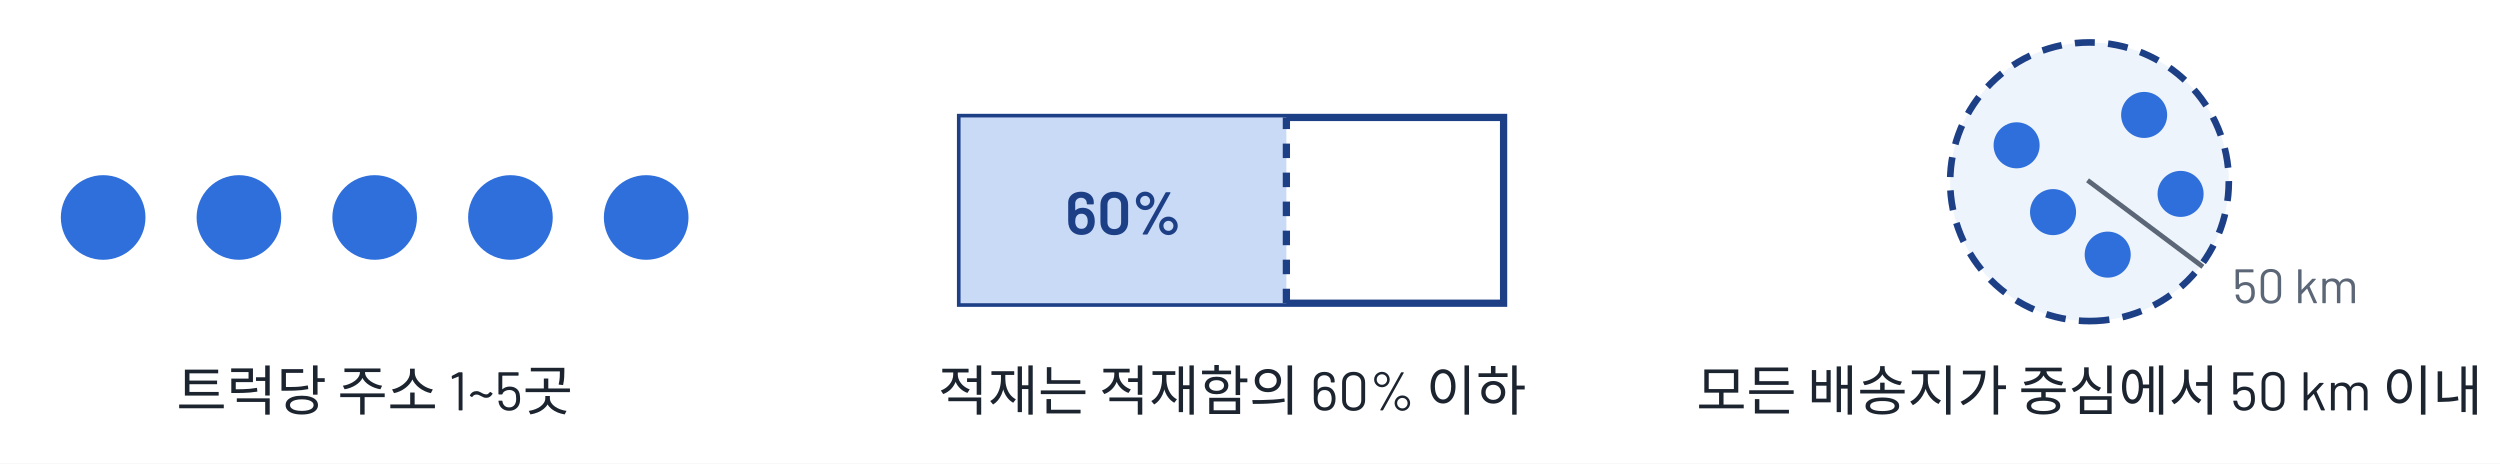
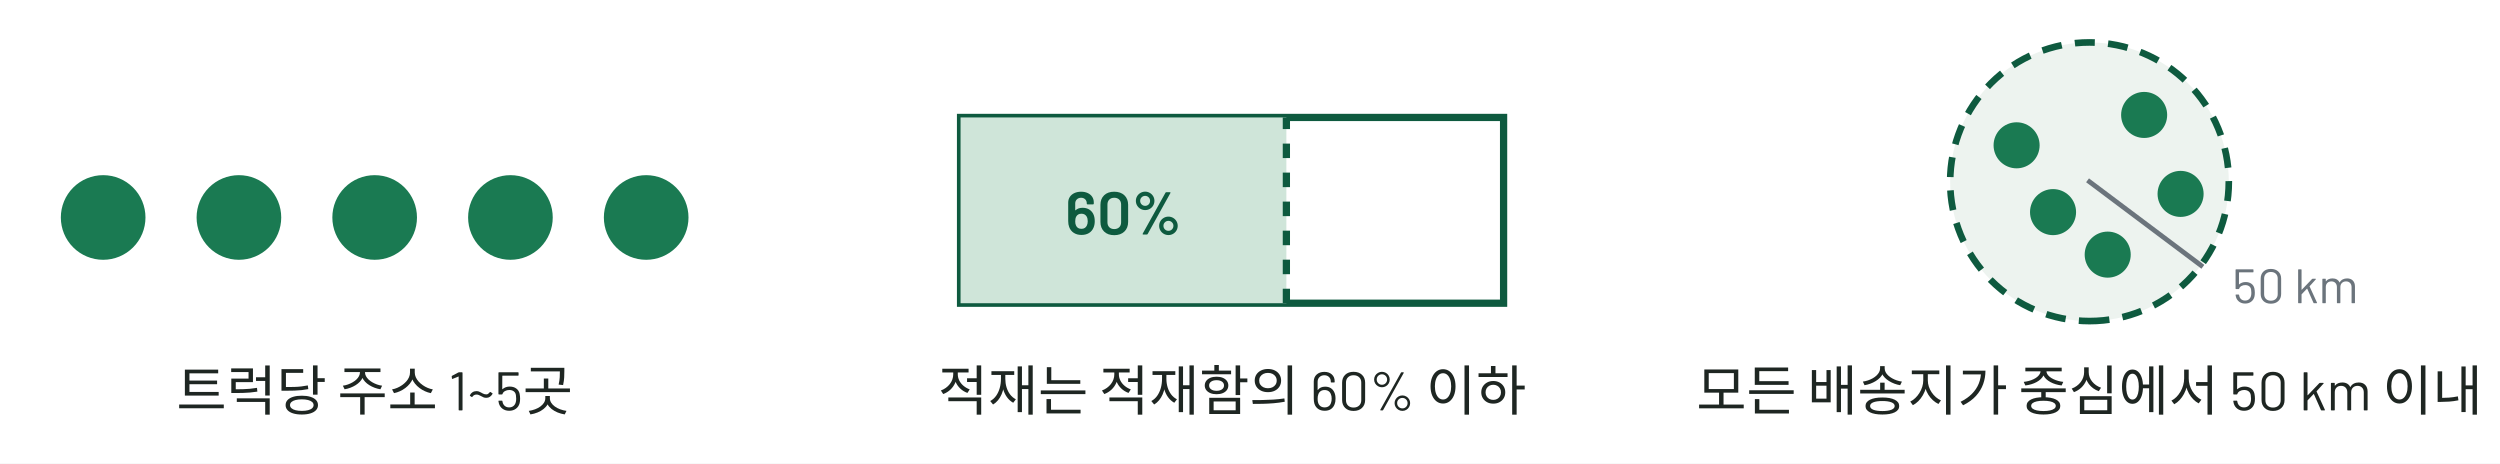
<svg xmlns="http://www.w3.org/2000/svg" xmlns:xlink="http://www.w3.org/1999/xlink" width="413.449pt" height="76.659pt" viewBox="0 0 413.449 76.659" version="1.1">
  <defs>
    <style type="text/css">*{stroke-linejoin: round; stroke-linecap: butt}</style>
  </defs>
  <g id="figure_1">
    <g id="patch_1">
      <path d="M 0 76.659  L 413.449 76.659  L 413.449 0  L 0 0  z " style="fill: #ffffff" />
    </g>
    <g id="axes_1">
      <g id="patch_2">
-         <path d="M 17.06 42.465  C 18.783 42.465 20.437 41.78 21.655 40.562  C 22.874 39.343 23.559 37.69 23.559 35.966  C 23.559 34.243 22.874 32.589 21.655 31.371  C 20.437 30.152 18.783 29.467 17.06 29.467  C 15.336 29.467 13.683 30.152 12.464 31.371  C 11.245 32.589 10.561 34.243 10.561 35.966  C 10.561 37.69 11.245 39.343 12.464 40.562  C 13.683 41.78 15.336 42.465 17.06 42.465  z " clip-path="url(#p1eaf3f5f70)" style="fill: #2f6fdb; stroke: #2f6fdb; stroke-linejoin: miter" />
+         <path d="M 17.06 42.465  C 18.783 42.465 20.437 41.78 21.655 40.562  C 22.874 39.343 23.559 37.69 23.559 35.966  C 23.559 34.243 22.874 32.589 21.655 31.371  C 20.437 30.152 18.783 29.467 17.06 29.467  C 15.336 29.467 13.683 30.152 12.464 31.371  C 11.245 32.589 10.561 34.243 10.561 35.966  C 10.561 37.69 11.245 39.343 12.464 40.562  C 13.683 41.78 15.336 42.465 17.06 42.465  z " clip-path="url(#p5332fa0e8c)" style="fill: #1a7a52; stroke: #1a7a52; stroke-linejoin: miter" />
      </g>
      <g id="patch_3">
-         <path d="M 39.511 42.465  C 41.235 42.465 42.888 41.78 44.107 40.562  C 45.325 39.343 46.01 37.69 46.01 35.966  C 46.01 34.243 45.325 32.589 44.107 31.371  C 42.888 30.152 41.235 29.467 39.511 29.467  C 37.787 29.467 36.134 30.152 34.916 31.371  C 33.697 32.589 33.012 34.243 33.012 35.966  C 33.012 37.69 33.697 39.343 34.916 40.562  C 36.134 41.78 37.787 42.465 39.511 42.465  z " clip-path="url(#p1eaf3f5f70)" style="fill: #2f6fdb; stroke: #2f6fdb; stroke-linejoin: miter" />
+         <path d="M 39.511 42.465  C 41.235 42.465 42.888 41.78 44.107 40.562  C 45.325 39.343 46.01 37.69 46.01 35.966  C 46.01 34.243 45.325 32.589 44.107 31.371  C 42.888 30.152 41.235 29.467 39.511 29.467  C 37.787 29.467 36.134 30.152 34.916 31.371  C 33.697 32.589 33.012 34.243 33.012 35.966  C 33.012 37.69 33.697 39.343 34.916 40.562  C 36.134 41.78 37.787 42.465 39.511 42.465  z " clip-path="url(#p5332fa0e8c)" style="fill: #1a7a52; stroke: #1a7a52; stroke-linejoin: miter" />
      </g>
      <g id="patch_4">
-         <path d="M 61.962 42.465  C 63.686 42.465 65.339 41.78 66.558 40.562  C 67.777 39.343 68.461 37.69 68.461 35.966  C 68.461 34.243 67.777 32.589 66.558 31.371  C 65.339 30.152 63.686 29.467 61.962 29.467  C 60.239 29.467 58.586 30.152 57.367 31.371  C 56.148 32.589 55.463 34.243 55.463 35.966  C 55.463 37.69 56.148 39.343 57.367 40.562  C 58.586 41.78 60.239 42.465 61.962 42.465  z " clip-path="url(#p1eaf3f5f70)" style="fill: #2f6fdb; stroke: #2f6fdb; stroke-linejoin: miter" />
+         <path d="M 61.962 42.465  C 63.686 42.465 65.339 41.78 66.558 40.562  C 67.777 39.343 68.461 37.69 68.461 35.966  C 68.461 34.243 67.777 32.589 66.558 31.371  C 65.339 30.152 63.686 29.467 61.962 29.467  C 60.239 29.467 58.586 30.152 57.367 31.371  C 56.148 32.589 55.463 34.243 55.463 35.966  C 55.463 37.69 56.148 39.343 57.367 40.562  C 58.586 41.78 60.239 42.465 61.962 42.465  z " clip-path="url(#p5332fa0e8c)" style="fill: #1a7a52; stroke: #1a7a52; stroke-linejoin: miter" />
      </g>
      <g id="patch_5">
-         <path d="M 84.414 42.465  C 86.137 42.465 87.79 41.78 89.009 40.562  C 90.228 39.343 90.913 37.69 90.913 35.966  C 90.913 34.243 90.228 32.589 89.009 31.371  C 87.79 30.152 86.137 29.467 84.414 29.467  C 82.69 29.467 81.037 30.152 79.818 31.371  C 78.599 32.589 77.915 34.243 77.915 35.966  C 77.915 37.69 78.599 39.343 79.818 40.562  C 81.037 41.78 82.69 42.465 84.414 42.465  z " clip-path="url(#p1eaf3f5f70)" style="fill: #2f6fdb; stroke: #2f6fdb; stroke-linejoin: miter" />
+         <path d="M 84.414 42.465  C 86.137 42.465 87.79 41.78 89.009 40.562  C 90.228 39.343 90.913 37.69 90.913 35.966  C 90.913 34.243 90.228 32.589 89.009 31.371  C 87.79 30.152 86.137 29.467 84.414 29.467  C 82.69 29.467 81.037 30.152 79.818 31.371  C 78.599 32.589 77.915 34.243 77.915 35.966  C 77.915 37.69 78.599 39.343 79.818 40.562  C 81.037 41.78 82.69 42.465 84.414 42.465  z " clip-path="url(#p5332fa0e8c)" style="fill: #1a7a52; stroke: #1a7a52; stroke-linejoin: miter" />
      </g>
      <g id="patch_6">
-         <path d="M 106.865 42.465  C 108.589 42.465 110.242 41.78 111.46 40.562  C 112.679 39.343 113.364 37.69 113.364 35.966  C 113.364 34.243 112.679 32.589 111.46 31.371  C 110.242 30.152 108.589 29.467 106.865 29.467  C 105.141 29.467 103.488 30.152 102.269 31.371  C 101.051 32.589 100.366 34.243 100.366 35.966  C 100.366 37.69 101.051 39.343 102.269 40.562  C 103.488 41.78 105.141 42.465 106.865 42.465  z " clip-path="url(#p1eaf3f5f70)" style="fill: #2f6fdb; stroke: #2f6fdb; stroke-linejoin: miter" />
+         <path d="M 106.865 42.465  C 108.589 42.465 110.242 41.78 111.46 40.562  C 112.679 39.343 113.364 37.69 113.364 35.966  C 113.364 34.243 112.679 32.589 111.46 31.371  C 110.242 30.152 108.589 29.467 106.865 29.467  C 105.141 29.467 103.488 30.152 102.269 31.371  C 101.051 32.589 100.366 34.243 100.366 35.966  C 100.366 37.69 101.051 39.343 102.269 40.562  C 103.488 41.78 105.141 42.465 106.865 42.465  z " clip-path="url(#p5332fa0e8c)" style="fill: #1a7a52; stroke: #1a7a52; stroke-linejoin: miter" />
      </g>
      <g id="text_1">
-         <g style="fill: #1c2430" transform="translate(29.17985 67.87059) scale(0.09 -0.09)">
+         <g style="fill: #1e2622" transform="translate(29.17985 67.87059) scale(0.09 -0.09)">
          <defs>
            <path id="NotoSansKR-Regular-4f04" d="M 992 2170  L 4966 2170  L 4966 1741  L 992 1741  L 992 2170  z M 320 691  L 5568 691  L 5568 250  L 320 250  L 320 691  z M 992 4794  L 4909 4794  L 4909 4358  L 1530 4358  L 1530 2042  L 992 2042  L 992 4794  z M 1363 3507  L 4781 3507  L 4781 3078  L 1363 3078  L 1363 3507  z " transform="scale(0.015625)" />
            <path id="NotoSansKR-Regular-3439" d="M 4550 5286  L 5082 5286  L 5082 1747  L 4550 1747  L 4550 5286  z M 3469 3898  L 4717 3898  L 4717 3462  L 3469 3462  L 3469 3898  z M 1210 1421  L 5082 1421  L 5082 -506  L 4550 -506  L 4550 992  L 1210 992  L 1210 1421  z M 563 2483  L 998 2483  Q 1491 2483 1913 2492  Q 2336 2502 2742 2540  Q 3149 2579 3584 2650  L 3629 2208  Q 3181 2138 2768 2102  Q 2355 2067 1929 2054  Q 1504 2042 998 2042  L 563 2042  L 563 2483  z M 550 4941  L 3110 4941  L 3110 3322  L 1088 3322  L 1088 2182  L 563 2182  L 563 3738  L 2592 3738  L 2592 4506  L 550 4506  L 550 4941  z " transform="scale(0.015625)" />
            <path id="NotoSansKR-Regular-2f45" d="M 4282 5293  L 4819 5293  L 4819 1850  L 4282 1850  L 4282 5293  z M 4666 3789  L 5664 3789  L 5664 3347  L 4666 3347  L 4666 3789  z M 2970 1728  Q 3552 1728 3977 1597  Q 4403 1466 4636 1219  Q 4870 973 4870 621  Q 4870 275 4636 25  Q 4403 -224 3977 -355  Q 3552 -486 2970 -486  Q 2381 -486 1952 -355  Q 1523 -224 1292 25  Q 1062 275 1062 621  Q 1062 973 1292 1219  Q 1523 1466 1952 1597  Q 2381 1728 2970 1728  z M 2970 1299  Q 2541 1299 2230 1219  Q 1920 1139 1750 988  Q 1581 838 1581 621  Q 1581 410 1750 256  Q 1920 102 2230 22  Q 2541 -58 2970 -58  Q 3392 -58 3705 22  Q 4019 102 4185 256  Q 4352 410 4352 621  Q 4352 838 4185 988  Q 4019 1139 3705 1219  Q 3392 1299 2970 1299  z M 576 2746  L 1024 2746  Q 1632 2746 2080 2758  Q 2528 2771 2905 2816  Q 3283 2861 3674 2938  L 3731 2502  Q 3334 2426 2947 2384  Q 2560 2342 2099 2326  Q 1638 2310 1024 2310  L 576 2310  L 576 2746  z M 576 4851  L 3130 4851  L 3130 4416  L 1101 4416  L 1101 2458  L 576 2458  L 576 4851  z " transform="scale(0.015625)" />
            <path id="Barlow-Regular-3" transform="scale(0.015625)" />
            <path id="NotoSansKR-Regular-4548" d="M 2637 4717  L 3098 4717  L 3098 4474  Q 3098 4166 2976 3891  Q 2854 3616 2636 3382  Q 2419 3149 2131 2969  Q 1843 2790 1513 2665  Q 1184 2541 832 2483  L 627 2906  Q 934 2944 1225 3049  Q 1517 3155 1773 3302  Q 2029 3450 2224 3635  Q 2419 3821 2528 4035  Q 2637 4250 2637 4474  L 2637 4717  z M 2771 4717  L 3232 4717  L 3232 4474  Q 3232 4250 3341 4035  Q 3450 3821 3645 3635  Q 3840 3450 4096 3302  Q 4352 3155 4643 3049  Q 4934 2944 5242 2906  L 5043 2483  Q 4691 2541 4358 2665  Q 4026 2790 3738 2969  Q 3450 3149 3232 3382  Q 3014 3616 2892 3891  Q 2771 4166 2771 4474  L 2771 4717  z M 2662 1709  L 3187 1709  L 3187 -493  L 2662 -493  L 2662 1709  z M 320 1997  L 5549 1997  L 5549 1562  L 320 1562  L 320 1997  z M 813 4934  L 5050 4934  L 5050 4506  L 813 4506  L 813 4934  z " transform="scale(0.015625)" />
            <path id="NotoSansKR-Regular-3dd8" d="M 320 698  L 5568 698  L 5568 250  L 320 250  L 320 698  z M 2656 2099  L 3181 2099  L 3181 550  L 2656 550  L 2656 2099  z M 2637 4909  L 3104 4909  L 3104 4461  Q 3104 4083 2973 3753  Q 2842 3424 2611 3139  Q 2381 2854 2083 2630  Q 1786 2406 1446 2252  Q 1107 2099 755 2029  L 525 2470  Q 832 2522 1136 2653  Q 1440 2784 1709 2973  Q 1978 3162 2189 3395  Q 2400 3629 2518 3901  Q 2637 4173 2637 4461  L 2637 4909  z M 2733 4909  L 3194 4909  L 3194 4461  Q 3194 4166 3315 3897  Q 3437 3629 3648 3395  Q 3859 3162 4131 2970  Q 4403 2778 4707 2650  Q 5011 2522 5318 2470  L 5088 2029  Q 4736 2099 4397 2252  Q 4058 2406 3757 2630  Q 3456 2854 3225 3139  Q 2995 3424 2864 3757  Q 2733 4090 2733 4461  L 2733 4909  z " transform="scale(0.015625)" />
            <path id="Barlow-Regular-1ea" d="M 1152 4461  Q 1190 4480 1235 4480  L 1581 4480  Q 1645 4480 1645 4416  L 1645 64  Q 1645 0 1581 0  L 1254 0  Q 1190 0 1190 64  L 1190 3962  Q 1190 3974 1180 3980  Q 1171 3987 1158 3981  L 480 3706  L 454 3699  Q 416 3699 403 3750  L 371 3994  L 371 4006  Q 371 4038 416 4070  L 1152 4461  z " transform="scale(0.015625)" />
            <path id="Barlow-Regular-265" d="M 2208 1478  Q 2016 1478 1881 1532  Q 1747 1587 1555 1696  Q 1408 1773 1296 1817  Q 1184 1862 1050 1862  Q 736 1862 563 1600  Q 550 1574 524 1568  Q 499 1562 474 1581  L 294 1702  Q 250 1741 275 1786  Q 371 2003 576 2134  Q 781 2266 1037 2266  Q 1197 2266 1315 2224  Q 1434 2182 1587 2099  Q 1619 2080 1731 2016  Q 1843 1952 1958 1917  Q 2074 1882 2189 1882  Q 2330 1882 2416 1946  Q 2502 2010 2611 2138  Q 2650 2189 2701 2157  L 2906 2022  Q 2957 1984 2931 1939  Q 2810 1728 2627 1603  Q 2445 1478 2208 1478  z " transform="scale(0.015625)" />
            <path id="Barlow-Regular-1ee" d="M 2912 1958  Q 2970 1677 2970 1382  Q 2970 1069 2912 845  Q 2803 435 2476 195  Q 2150 -45 1690 -45  Q 1235 -45 915 185  Q 595 416 480 800  Q 435 941 422 1082  L 422 1094  Q 422 1146 480 1146  L 819 1146  Q 883 1146 890 1082  Q 890 1043 915 954  Q 979 678 1180 515  Q 1382 352 1683 352  Q 1990 352 2198 525  Q 2406 698 2470 998  Q 2509 1146 2509 1382  Q 2509 1600 2477 1798  Q 2432 2093 2221 2246  Q 2010 2400 1696 2400  Q 1414 2400 1190 2272  Q 966 2144 902 1933  Q 883 1875 832 1875  L 486 1875  Q 422 1875 422 1939  L 422 4416  Q 422 4480 486 4480  L 2726 4480  Q 2790 4480 2790 4416  L 2790 4147  Q 2790 4083 2726 4083  L 902 4083  Q 877 4083 877 4058  L 870 2509  Q 870 2496 880 2489  Q 890 2483 902 2496  Q 1062 2643 1280 2723  Q 1498 2803 1741 2803  Q 2195 2803 2508 2582  Q 2822 2362 2912 1958  z " transform="scale(0.015625)" />
            <path id="NotoSansKR-Regular-293f" d="M 941 5011  L 4666 5011  L 4666 4589  L 941 4589  L 941 5011  z M 326 2579  L 5542 2579  L 5542 2150  L 326 2150  L 326 2579  z M 2470 3744  L 2995 3744  L 2995 2509  L 2470 2509  L 2470 3744  z M 4358 5011  L 4883 5011  L 4883 4602  Q 4883 4275 4864 3881  Q 4845 3488 4736 2976  L 4211 3034  Q 4326 3539 4342 3913  Q 4358 4288 4358 4602  L 4358 5011  z M 2643 1690  L 3104 1690  L 3104 1434  Q 3104 1050 2928 733  Q 2752 416 2445 169  Q 2138 -77 1741 -240  Q 1344 -403 896 -474  L 698 -58  Q 1094 0 1446 131  Q 1798 262 2067 460  Q 2336 659 2489 905  Q 2643 1152 2643 1434  L 2643 1690  z M 2720 1690  L 3181 1690  L 3181 1434  Q 3181 1152 3334 905  Q 3488 659 3760 460  Q 4032 262 4384 131  Q 4736 0 5133 -58  L 4928 -474  Q 4480 -403 4083 -240  Q 3686 -77 3379 169  Q 3072 416 2896 733  Q 2720 1050 2720 1434  L 2720 1690  z " transform="scale(0.015625)" />
          </defs>
          <use xlink:href="#NotoSansKR-Regular-4f04" />
          <use xlink:href="#NotoSansKR-Regular-3439" transform="translate(92 0)" />
          <use xlink:href="#NotoSansKR-Regular-2f45" transform="translate(184 0)" />
          <use xlink:href="#Barlow-Regular-3" transform="translate(276 0)" />
          <use xlink:href="#NotoSansKR-Regular-4548" transform="translate(296 0)" />
          <use xlink:href="#NotoSansKR-Regular-3dd8" transform="translate(388 0)" />
          <use xlink:href="#Barlow-Regular-3" transform="translate(480 0)" />
          <use xlink:href="#Barlow-Regular-1ea" transform="translate(500 0)" />
          <use xlink:href="#Barlow-Regular-265" transform="translate(535 0)" />
          <use xlink:href="#Barlow-Regular-1ee" transform="translate(585.0938 0)" />
          <use xlink:href="#NotoSansKR-Regular-293f" transform="translate(636.5 0)" />
        </g>
      </g>
    </g>
    <g id="axes_2">
      <g id="patch_7">
-         <path d="M 158.857 50.146  L 248.663 50.146  L 248.663 19.423  L 158.857 19.423  z " clip-path="url(#p18fa6c0fff)" style="fill: #ffffff; stroke: #1d3f86; stroke-width: 1.2; stroke-linejoin: miter" />
+         <path d="M 158.857 50.146  L 248.663 50.146  L 248.663 19.423  L 158.857 19.423  z " clip-path="url(#p0efaf7b1bd)" style="fill: #ffffff; stroke: #0e5a3f; stroke-width: 1.2; stroke-linejoin: miter" />
      </g>
      <g id="patch_8">
-         <path d="M 158.857 50.146  L 212.741 50.146  L 212.741 19.423  L 158.857 19.423  z " clip-path="url(#p18fa6c0fff)" style="fill: #c9daf7" />
+         <path d="M 158.857 50.146  L 212.741 50.146  L 212.741 19.423  L 158.857 19.423  z " clip-path="url(#p0efaf7b1bd)" style="fill: #cfe5d9" />
      </g>
      <g id="line2d_1">
-         <path d="M 212.741 50.146  L 212.741 19.423  " clip-path="url(#p18fa6c0fff)" style="fill: none; stroke-dasharray: 2.4,2.4; stroke-dashoffset: 0; stroke: #1d3f86; stroke-width: 1.2" />
+         <path d="M 212.741 50.146  L 212.741 19.423  " clip-path="url(#p0efaf7b1bd)" style="fill: none; stroke-dasharray: 2.4,2.4; stroke-dashoffset: 0; stroke: #0e5a3f; stroke-width: 1.2" />
      </g>
      <g id="text_2">
-         <g style="fill: #1d3f86" transform="translate(176.149 38.78447) scale(0.1 -0.1)">
+         <g style="fill: #0e5a3f" transform="translate(176.149 38.78447) scale(0.1 -0.1)">
          <defs>
            <path id="Barlow-SemiBold-1ef" d="M 2963 2208  Q 3136 1882 3136 1414  Q 3136 1024 3008 730  Q 2854 358 2524 156  Q 2195 -45 1734 -45  Q 1254 -45 915 176  Q 576 397 429 794  Q 326 1062 326 1421  L 326 3373  Q 326 3718 499 3980  Q 672 4243 982 4387  Q 1293 4531 1696 4531  Q 2086 4531 2390 4390  Q 2694 4250 2864 3994  Q 3034 3738 3034 3405  L 3034 3264  Q 3034 3232 3011 3209  Q 2989 3187 2957 3187  L 2368 3187  Q 2336 3187 2313 3209  Q 2291 3232 2291 3264  L 2291 3309  Q 2291 3565 2121 3728  Q 1952 3891 1690 3891  Q 1421 3891 1245 3721  Q 1069 3552 1069 3283  L 1069 2586  Q 1069 2566 1081 2560  Q 1094 2554 1107 2566  Q 1376 2829 1850 2829  Q 2227 2829 2512 2669  Q 2797 2509 2963 2208  z M 2298 947  Q 2394 1139 2394 1402  Q 2394 1690 2285 1894  Q 2106 2202 1728 2202  Q 1331 2202 1165 1882  Q 1069 1690 1069 1382  Q 1069 1120 1152 954  Q 1306 602 1728 602  Q 2131 602 2298 947  z " transform="scale(0.015625)" />
            <path id="Barlow-SemiBold-1e9" d="M 1811 -70  Q 1139 -70 745 310  Q 352 691 352 1338  L 352 3142  Q 352 3782 745 4156  Q 1139 4531 1811 4531  Q 2483 4531 2883 4156  Q 3283 3782 3283 3142  L 3283 1338  Q 3283 691 2883 310  Q 2483 -70 1811 -70  z M 1811 576  Q 2144 576 2342 771  Q 2541 966 2541 1299  L 2541 3168  Q 2541 3501 2342 3696  Q 2144 3891 1811 3891  Q 1485 3891 1289 3696  Q 1094 3501 1094 3168  L 1094 1299  Q 1094 966 1289 771  Q 1485 576 1811 576  z " transform="scale(0.015625)" />
            <path id="Barlow-SemiBold-270" d="M 1453 2586  Q 1184 2586 957 2717  Q 730 2848 598 3072  Q 467 3296 467 3565  Q 467 3827 598 4051  Q 730 4275 957 4406  Q 1184 4538 1453 4538  Q 1715 4538 1942 4406  Q 2170 4275 2301 4051  Q 2432 3827 2432 3565  Q 2432 3296 2301 3072  Q 2170 2848 1946 2717  Q 1722 2586 1453 2586  z M 1242 0  Q 1197 0 1184 25  Q 1171 51 1190 90  L 3603 4429  Q 3635 4480 3699 4480  L 4070 4480  Q 4115 4480 4128 4454  Q 4141 4429 4122 4390  L 1715 51  Q 1683 0 1619 0  L 1242 0  z M 1453 3034  Q 1670 3034 1820 3187  Q 1971 3341 1971 3565  Q 1971 3782 1820 3936  Q 1670 4090 1453 4090  Q 1229 4090 1075 3936  Q 922 3782 922 3565  Q 922 3341 1075 3187  Q 1229 3034 1453 3034  z M 3917 -58  Q 3648 -58 3421 73  Q 3194 205 3062 429  Q 2931 653 2931 922  Q 2931 1184 3062 1408  Q 3194 1632 3421 1763  Q 3648 1894 3917 1894  Q 4179 1894 4406 1763  Q 4634 1632 4765 1408  Q 4896 1184 4896 922  Q 4896 653 4765 429  Q 4634 205 4410 73  Q 4186 -58 3917 -58  z M 3917 390  Q 4134 390 4288 544  Q 4442 698 4442 922  Q 4442 1139 4288 1292  Q 4134 1446 3917 1446  Q 3693 1446 3539 1292  Q 3386 1139 3386 922  Q 3386 698 3539 544  Q 3693 390 3917 390  z " transform="scale(0.015625)" />
          </defs>
          <use xlink:href="#Barlow-SemiBold-1ef" />
          <use xlink:href="#Barlow-SemiBold-1e9" transform="translate(52.90625 0)" />
          <use xlink:href="#Barlow-SemiBold-270" transform="translate(109.7031 0)" />
        </g>
      </g>
      <g id="text_3">
-         <g style="fill: #1c2430" transform="translate(155.1241 67.87059) scale(0.09 -0.09)">
+         <g style="fill: #1e2622" transform="translate(155.1241 67.87059) scale(0.09 -0.09)">
          <defs>
            <path id="NotoSansKR-Regular-444d" d="M 1792 4704  L 2227 4704  L 2227 4230  Q 2227 3706 2025 3245  Q 1824 2784 1459 2441  Q 1094 2099 614 1920  L 339 2342  Q 659 2458 924 2650  Q 1190 2842 1388 3094  Q 1587 3347 1689 3638  Q 1792 3930 1792 4230  L 1792 4704  z M 1894 4704  L 2330 4704  L 2330 4237  Q 2330 3866 2502 3517  Q 2675 3168 2995 2896  Q 3315 2624 3731 2470  L 3462 2054  Q 2989 2227 2637 2553  Q 2285 2880 2089 3315  Q 1894 3750 1894 4237  L 1894 4704  z M 3418 3782  L 4704 3782  L 4704 3341  L 3418 3341  L 3418 3782  z M 506 4896  L 3597 4896  L 3597 4461  L 506 4461  L 506 4896  z M 1216 1517  L 5082 1517  L 5082 -499  L 4550 -499  L 4550 1082  L 1216 1082  L 1216 1517  z M 4550 5293  L 5082 5293  L 5082 1830  L 4550 1830  L 4550 5293  z " transform="scale(0.015625)" />
            <path id="NotoSansKR-Regular-43f8" d="M 4742 5293  L 5254 5293  L 5254 -499  L 4742 -499  L 4742 5293  z M 3827 2957  L 4941 2957  L 4941 2509  L 3827 2509  L 3827 2957  z M 3482 5171  L 3987 5171  L 3987 -205  L 3482 -205  L 3482 5171  z M 1517 4397  L 1926 4397  L 1926 3725  Q 1926 3213 1843 2745  Q 1760 2278 1590 1888  Q 1421 1498 1171 1194  Q 922 890 589 691  L 256 1101  Q 678 1331 953 1724  Q 1229 2118 1373 2630  Q 1517 3142 1517 3725  L 1517 4397  z M 1613 4397  L 2029 4397  L 2029 3725  Q 2029 3200 2169 2726  Q 2310 2253 2585 1885  Q 2861 1517 3270 1306  L 2957 896  Q 2515 1146 2214 1568  Q 1914 1990 1763 2540  Q 1613 3091 1613 3725  L 1613 4397  z M 397 4608  L 3078 4608  L 3078 4173  L 397 4173  L 397 4608  z " transform="scale(0.015625)" />
            <path id="NotoSansKR-Regular-2ee0" d="M 1024 3552  L 4960 3552  L 4960 3123  L 1024 3123  L 1024 3552  z M 314 2349  L 5562 2349  L 5562 1914  L 314 1914  L 314 2349  z M 1024 5082  L 1549 5082  L 1549 3334  L 1024 3334  L 1024 5082  z M 986 77  L 4992 77  L 4992 -358  L 986 -358  L 986 77  z M 986 1331  L 1517 1331  L 1517 -38  L 986 -38  L 986 1331  z " transform="scale(0.015625)" />
            <path id="NotoSansKR-Regular-51b4" d="M 4282 5293  L 4813 5293  L 4813 1805  L 4282 1805  L 4282 5293  z M 4666 3757  L 5664 3757  L 5664 3309  L 4666 3309  L 4666 3757  z M 1178 1478  L 4813 1478  L 4813 -422  L 1178 -422  L 1178 1478  z M 4288 1050  L 1696 1050  L 1696 13  L 4288 13  L 4288 1050  z M 333 4678  L 3750 4678  L 3750 4250  L 333 4250  L 333 4678  z M 2042 3962  Q 2458 3962 2768 3834  Q 3078 3706 3251 3472  Q 3424 3238 3424 2931  Q 3424 2618 3251 2387  Q 3078 2157 2768 2029  Q 2458 1901 2042 1901  Q 1626 1901 1315 2029  Q 1005 2157 829 2387  Q 653 2618 653 2931  Q 653 3238 829 3472  Q 1005 3706 1315 3834  Q 1626 3962 2042 3962  z M 2042 3552  Q 1645 3552 1405 3385  Q 1165 3219 1165 2931  Q 1165 2643 1405 2473  Q 1645 2304 2042 2304  Q 2432 2304 2675 2473  Q 2918 2643 2918 2931  Q 2918 3219 2678 3385  Q 2438 3552 2042 3552  z M 1779 5338  L 2310 5338  L 2310 4461  L 1779 4461  L 1779 5338  z " transform="scale(0.015625)" />
            <path id="NotoSansKR-Regular-43a4" d="M 2195 4870  Q 2650 4870 2998 4700  Q 3347 4531 3545 4224  Q 3744 3917 3744 3507  Q 3744 3104 3545 2793  Q 3347 2483 2998 2313  Q 2650 2144 2195 2144  Q 1747 2144 1395 2313  Q 1043 2483 841 2793  Q 640 3104 640 3507  Q 640 3917 841 4224  Q 1043 4531 1395 4700  Q 1747 4870 2195 4870  z M 2195 4410  Q 1901 4410 1667 4298  Q 1434 4186 1299 3981  Q 1165 3776 1165 3507  Q 1165 3238 1299 3033  Q 1434 2829 1667 2717  Q 1901 2605 2195 2605  Q 2496 2605 2726 2717  Q 2957 2829 3091 3033  Q 3226 3238 3226 3507  Q 3226 3776 3091 3981  Q 2957 4186 2726 4298  Q 2496 4410 2195 4410  z M 4506 5293  L 5037 5293  L 5037 -506  L 4506 -506  L 4506 5293  z M 422 762  L 352 1210  Q 883 1210 1516 1219  Q 2150 1229 2825 1270  Q 3501 1312 4128 1408  L 4173 1018  Q 3520 896 2851 841  Q 2182 787 1561 774  Q 941 762 422 762  z " transform="scale(0.015625)" />
            <path id="Barlow-Regular-1ef" d="M 2842 2106  Q 2976 1818 2976 1376  Q 2976 979 2874 736  Q 2739 365 2444 160  Q 2150 -45 1709 -45  Q 1248 -45 934 172  Q 621 390 493 787  Q 416 1043 416 1389  L 416 3386  Q 416 3910 761 4220  Q 1107 4531 1664 4531  Q 2208 4531 2541 4230  Q 2874 3930 2874 3437  L 2874 3347  Q 2874 3283 2810 3283  L 2483 3283  Q 2419 3283 2419 3347  L 2419 3398  Q 2419 3725 2208 3929  Q 1997 4134 1664 4134  Q 1318 4134 1094 3920  Q 870 3706 870 3354  L 870 2413  Q 870 2400 883 2397  Q 896 2394 902 2406  Q 1184 2790 1754 2790  Q 2157 2790 2429 2611  Q 2701 2432 2842 2106  z M 2445 890  Q 2522 1088 2522 1376  Q 2522 1709 2432 1888  Q 2355 2125 2163 2259  Q 1971 2394 1690 2394  Q 1408 2394 1216 2256  Q 1024 2118 947 1875  Q 870 1677 870 1357  Q 870 1075 934 890  Q 1011 646 1206 499  Q 1402 352 1696 352  Q 1971 352 2169 489  Q 2368 627 2445 890  z " transform="scale(0.015625)" />
            <path id="Barlow-Regular-1e9" d="M 1798 -64  Q 1184 -64 819 288  Q 454 640 454 1229  L 454 3251  Q 454 3840 819 4189  Q 1184 4538 1798 4538  Q 2419 4538 2790 4186  Q 3162 3834 3162 3251  L 3162 1229  Q 3162 640 2790 288  Q 2419 -64 1798 -64  z M 1798 333  Q 2208 333 2457 569  Q 2707 806 2707 1203  L 2707 3270  Q 2707 3661 2460 3897  Q 2214 4134 1798 4134  Q 1395 4134 1152 3897  Q 909 3661 909 3270  L 909 1203  Q 909 806 1152 569  Q 1395 333 1798 333  z " transform="scale(0.015625)" />
            <path id="Barlow-Regular-270" d="M 1523 2720  Q 1274 2720 1062 2841  Q 851 2963 726 3171  Q 602 3379 602 3629  Q 602 3878 726 4086  Q 851 4294 1062 4416  Q 1274 4538 1523 4538  Q 1773 4538 1984 4416  Q 2195 4294 2316 4086  Q 2438 3878 2438 3629  Q 2438 3379 2316 3171  Q 2195 2963 1984 2841  Q 1773 2720 1523 2720  z M 1376 0  Q 1338 0 1325 22  Q 1312 45 1331 77  L 3757 4435  Q 3789 4480 3834 4480  L 4038 4480  Q 4077 4480 4089 4457  Q 4102 4435 4083 4403  L 1664 45  Q 1645 0 1587 0  L 1376 0  z M 1523 3014  Q 1779 3014 1955 3193  Q 2131 3373 2131 3629  Q 2131 3885 1955 4064  Q 1779 4243 1523 4243  Q 1267 4243 1088 4067  Q 909 3891 909 3629  Q 909 3373 1088 3193  Q 1267 3014 1523 3014  z M 3930 -58  Q 3680 -58 3469 64  Q 3258 186 3133 397  Q 3008 608 3008 858  Q 3008 1101 3133 1309  Q 3258 1517 3469 1638  Q 3680 1760 3930 1760  Q 4173 1760 4384 1638  Q 4595 1517 4716 1309  Q 4838 1101 4838 858  Q 4838 608 4716 397  Q 4595 186 4387 64  Q 4179 -58 3930 -58  z M 3930 237  Q 4186 237 4362 416  Q 4538 595 4538 858  Q 4538 1114 4358 1290  Q 4179 1466 3930 1466  Q 3667 1466 3488 1290  Q 3309 1114 3309 858  Q 3309 595 3488 416  Q 3667 237 3930 237  z " transform="scale(0.015625)" />
            <path id="NotoSansKR-Regular-43c0" d="M 4525 5293  L 5056 5293  L 5056 -506  L 4525 -506  L 4525 5293  z M 2003 4845  Q 2432 4845 2761 4598  Q 3091 4352 3280 3897  Q 3469 3443 3469 2829  Q 3469 2214 3280 1760  Q 3091 1306 2761 1056  Q 2432 806 2003 806  Q 1574 806 1241 1056  Q 909 1306 720 1760  Q 531 2214 531 2829  Q 531 3443 720 3897  Q 909 4352 1241 4598  Q 1574 4845 2003 4845  z M 2003 4371  Q 1715 4371 1500 4182  Q 1286 3994 1164 3645  Q 1043 3296 1043 2829  Q 1043 2362 1164 2013  Q 1286 1664 1500 1472  Q 1715 1280 2003 1280  Q 2285 1280 2499 1472  Q 2714 1664 2835 2013  Q 2957 2362 2957 2829  Q 2957 3296 2835 3645  Q 2714 3994 2499 4182  Q 2285 4371 2003 4371  z " transform="scale(0.015625)" />
            <path id="NotoSansKR-Regular-51a4" d="M 4243 5293  L 4768 5293  L 4768 -499  L 4243 -499  L 4243 5293  z M 4646 2912  L 5715 2912  L 5715 2464  L 4646 2464  L 4646 2912  z M 288 4365  L 3699 4365  L 3699 3930  L 288 3930  L 288 4365  z M 2022 3456  Q 2432 3456 2749 3283  Q 3066 3110 3248 2812  Q 3430 2515 3430 2125  Q 3430 1734 3248 1433  Q 3066 1133 2749 963  Q 2432 794 2022 794  Q 1613 794 1296 963  Q 979 1133 793 1433  Q 608 1734 608 2125  Q 608 2515 793 2812  Q 979 3110 1296 3283  Q 1613 3456 2022 3456  z M 2022 3014  Q 1760 3014 1555 2899  Q 1350 2784 1232 2585  Q 1114 2387 1114 2125  Q 1114 1862 1232 1660  Q 1350 1459 1555 1347  Q 1760 1235 2022 1235  Q 2278 1235 2483 1347  Q 2688 1459 2806 1660  Q 2925 1862 2925 2125  Q 2925 2387 2806 2585  Q 2688 2784 2483 2899  Q 2278 3014 2022 3014  z M 1747 5222  L 2278 5222  L 2278 4173  L 1747 4173  L 1747 5222  z " transform="scale(0.015625)" />
          </defs>
          <use xlink:href="#NotoSansKR-Regular-444d" />
          <use xlink:href="#NotoSansKR-Regular-43f8" transform="translate(92 0)" />
          <use xlink:href="#NotoSansKR-Regular-2ee0" transform="translate(184 0)" />
          <use xlink:href="#Barlow-Regular-3" transform="translate(276 0)" />
          <use xlink:href="#NotoSansKR-Regular-444d" transform="translate(296 0)" />
          <use xlink:href="#NotoSansKR-Regular-43f8" transform="translate(388 0)" />
          <use xlink:href="#NotoSansKR-Regular-51b4" transform="translate(480 0)" />
          <use xlink:href="#NotoSansKR-Regular-43a4" transform="translate(572 0)" />
          <use xlink:href="#Barlow-Regular-3" transform="translate(664 0)" />
          <use xlink:href="#Barlow-Regular-1ef" transform="translate(684 0)" />
          <use xlink:href="#Barlow-Regular-1e9" transform="translate(735.5 0)" />
          <use xlink:href="#Barlow-Regular-270" transform="translate(792 0)" />
          <use xlink:href="#Barlow-Regular-3" transform="translate(876.7969 0)" />
          <use xlink:href="#NotoSansKR-Regular-43c0" transform="translate(896.7969 0)" />
          <use xlink:href="#NotoSansKR-Regular-51a4" transform="translate(988.7969 0)" />
        </g>
      </g>
    </g>
    <g id="axes_3">
      <g id="patch_9">
-         <path d="M 345.558 53.1  C 351.668 53.1 357.53 50.672 361.851 46.351  C 366.172 42.03 368.6 36.169 368.6 30.058  C 368.6 23.947 366.172 18.086 361.851 13.765  C 357.53 9.444 351.668 7.016 345.558 7.016  C 339.447 7.016 333.585 9.444 329.264 13.765  C 324.943 18.086 322.516 23.947 322.516 30.058  C 322.516 36.169 324.943 42.03 329.264 46.351  C 333.585 50.672 339.447 53.1 345.558 53.1  z " clip-path="url(#p618c966a76)" style="fill: #eef4fb; stroke-dasharray: 3.3,2.2; stroke-dashoffset: 0; stroke: #1d3f86; stroke-width: 1.1; stroke-linejoin: miter" />
+         <path d="M 345.558 53.1  C 351.668 53.1 357.53 50.672 361.851 46.351  C 366.172 42.03 368.6 36.169 368.6 30.058  C 368.6 23.947 366.172 18.086 361.851 13.765  C 357.53 9.444 351.668 7.016 345.558 7.016  C 339.447 7.016 333.585 9.444 329.264 13.765  C 324.943 18.086 322.516 23.947 322.516 30.058  C 322.516 36.169 324.943 42.03 329.264 46.351  C 333.585 50.672 339.447 53.1 345.558 53.1  z " clip-path="url(#pe673a9a6b0)" style="fill: #edf3ef; stroke-dasharray: 3.3,2.2; stroke-dashoffset: 0; stroke: #0e5a3f; stroke-width: 1.1; stroke-linejoin: miter" />
      </g>
      <g id="patch_10">
-         <path d="M 333.505 27.34  C 334.382 27.34 335.224 26.991 335.844 26.371  C 336.465 25.751 336.813 24.909 336.813 24.031  C 336.813 23.154 336.465 22.312 335.844 21.692  C 335.224 21.071 334.382 20.723 333.505 20.723  C 332.627 20.723 331.786 21.071 331.165 21.692  C 330.545 22.312 330.196 23.154 330.196 24.031  C 330.196 24.909 330.545 25.751 331.165 26.371  C 331.786 26.991 332.627 27.34 333.505 27.34  z " clip-path="url(#p618c966a76)" style="fill: #2f6fdb; stroke: #2f6fdb; stroke-linejoin: miter" />
+         <path d="M 333.505 27.34  C 334.382 27.34 335.224 26.991 335.844 26.371  C 336.465 25.751 336.813 24.909 336.813 24.031  C 336.813 23.154 336.465 22.312 335.844 21.692  C 335.224 21.071 334.382 20.723 333.505 20.723  C 332.627 20.723 331.786 21.071 331.165 21.692  C 330.545 22.312 330.196 23.154 330.196 24.031  C 330.196 24.909 330.545 25.751 331.165 26.371  C 331.786 26.991 332.627 27.34 333.505 27.34  z " clip-path="url(#pe673a9a6b0)" style="fill: #1a7a52; stroke: #1a7a52; stroke-linejoin: miter" />
      </g>
      <g id="patch_11">
-         <path d="M 354.597 22.318  C 355.475 22.318 356.316 21.969 356.937 21.349  C 357.557 20.729 357.906 19.887 357.906 19.009  C 357.906 18.132 357.557 17.29 356.937 16.67  C 356.316 16.049 355.475 15.701 354.597 15.701  C 353.72 15.701 352.878 16.049 352.258 16.67  C 351.637 17.29 351.289 18.132 351.289 19.009  C 351.289 19.887 351.637 20.729 352.258 21.349  C 352.878 21.969 353.72 22.318 354.597 22.318  z " clip-path="url(#p618c966a76)" style="fill: #2f6fdb; stroke: #2f6fdb; stroke-linejoin: miter" />
+         <path d="M 354.597 22.318  C 355.475 22.318 356.316 21.969 356.937 21.349  C 357.557 20.729 357.906 19.887 357.906 19.009  C 357.906 18.132 357.557 17.29 356.937 16.67  C 356.316 16.049 355.475 15.701 354.597 15.701  C 353.72 15.701 352.878 16.049 352.258 16.67  C 351.637 17.29 351.289 18.132 351.289 19.009  C 351.289 19.887 351.637 20.729 352.258 21.349  C 352.878 21.969 353.72 22.318 354.597 22.318  z " clip-path="url(#pe673a9a6b0)" style="fill: #1a7a52; stroke: #1a7a52; stroke-linejoin: miter" />
      </g>
      <g id="patch_12">
-         <path d="M 348.571 45.419  C 349.448 45.419 350.29 45.071 350.91 44.45  C 351.531 43.83 351.879 42.988 351.879 42.111  C 351.879 41.233 351.531 40.392 350.91 39.771  C 350.29 39.151 349.448 38.802 348.571 38.802  C 347.693 38.802 346.852 39.151 346.231 39.771  C 345.611 40.392 345.262 41.233 345.262 42.111  C 345.262 42.988 345.611 43.83 346.231 44.45  C 346.852 45.071 347.693 45.419 348.571 45.419  z " clip-path="url(#p618c966a76)" style="fill: #2f6fdb; stroke: #2f6fdb; stroke-linejoin: miter" />
+         <path d="M 348.571 45.419  C 349.448 45.419 350.29 45.071 350.91 44.45  C 351.531 43.83 351.879 42.988 351.879 42.111  C 351.879 41.233 351.531 40.392 350.91 39.771  C 350.29 39.151 349.448 38.802 348.571 38.802  C 347.693 38.802 346.852 39.151 346.231 39.771  C 345.611 40.392 345.262 41.233 345.262 42.111  C 345.262 42.988 345.611 43.83 346.231 44.45  C 346.852 45.071 347.693 45.419 348.571 45.419  z " clip-path="url(#pe673a9a6b0)" style="fill: #1a7a52; stroke: #1a7a52; stroke-linejoin: miter" />
      </g>
      <g id="patch_13">
-         <path d="M 339.531 38.388  C 340.409 38.388 341.25 38.04 341.871 37.419  C 342.491 36.799 342.84 35.957 342.84 35.08  C 342.84 34.202 342.491 33.361 341.871 32.74  C 341.25 32.12 340.409 31.771 339.531 31.771  C 338.654 31.771 337.812 32.12 337.192 32.74  C 336.571 33.361 336.223 34.202 336.223 35.08  C 336.223 35.957 336.571 36.799 337.192 37.419  C 337.812 38.04 338.654 38.388 339.531 38.388  z " clip-path="url(#p618c966a76)" style="fill: #2f6fdb; stroke: #2f6fdb; stroke-linejoin: miter" />
+         <path d="M 339.531 38.388  C 340.409 38.388 341.25 38.04 341.871 37.419  C 342.491 36.799 342.84 35.957 342.84 35.08  C 342.84 34.202 342.491 33.361 341.871 32.74  C 341.25 32.12 340.409 31.771 339.531 31.771  C 338.654 31.771 337.812 32.12 337.192 32.74  C 336.571 33.361 336.223 34.202 336.223 35.08  C 336.223 35.957 336.571 36.799 337.192 37.419  C 337.812 38.04 338.654 38.388 339.531 38.388  z " clip-path="url(#pe673a9a6b0)" style="fill: #1a7a52; stroke: #1a7a52; stroke-linejoin: miter" />
      </g>
      <g id="patch_14">
-         <path d="M 360.624 35.375  C 361.501 35.375 362.343 35.027 362.963 34.406  C 363.584 33.786 363.932 32.944 363.932 32.067  C 363.932 31.189 363.584 30.348 362.963 29.727  C 362.343 29.107 361.501 28.758 360.624 28.758  C 359.746 28.758 358.905 29.107 358.284 29.727  C 357.664 30.348 357.315 31.189 357.315 32.067  C 357.315 32.944 357.664 33.786 358.284 34.406  C 358.905 35.027 359.746 35.375 360.624 35.375  z " clip-path="url(#p618c966a76)" style="fill: #2f6fdb; stroke: #2f6fdb; stroke-linejoin: miter" />
+         <path d="M 360.624 35.375  C 361.501 35.375 362.343 35.027 362.963 34.406  C 363.584 33.786 363.932 32.944 363.932 32.067  C 363.932 31.189 363.584 30.348 362.963 29.727  C 362.343 29.107 361.501 28.758 360.624 28.758  C 359.746 28.758 358.905 29.107 358.284 29.727  C 357.664 30.348 357.315 31.189 357.315 32.067  C 357.315 32.944 357.664 33.786 358.284 34.406  C 358.905 35.027 359.746 35.375 360.624 35.375  z " clip-path="url(#pe673a9a6b0)" style="fill: #1a7a52; stroke: #1a7a52; stroke-linejoin: miter" />
      </g>
      <g id="line2d_2">
-         <path d="M 345.558 30.058  L 363.991 43.883  " clip-path="url(#p618c966a76)" style="fill: none; stroke: #5b6676; stroke-width: 0.8; stroke-linecap: square" />
+         <path d="M 345.558 30.058  L 363.991 43.883  " clip-path="url(#pe673a9a6b0)" style="fill: none; stroke: #6b747c; stroke-width: 0.8; stroke-linecap: square" />
      </g>
      <g id="text_4">
-         <g style="fill: #5b6676" transform="translate(369.1906 50.14588) scale(0.08 -0.08)">
+         <g style="fill: #6b747c" transform="translate(369.1906 50.14588) scale(0.08 -0.08)">
          <defs>
            <path id="Barlow-Regular-101" d="M 576 0  Q 512 0 512 64  L 512 4416  Q 512 4480 576 4480  L 902 4480  Q 966 4480 966 4416  L 966 1798  Q 966 1786 976 1779  Q 986 1773 998 1786  L 2355 3206  Q 2387 3238 2432 3238  L 2816 3238  Q 2854 3238 2867 3212  Q 2880 3187 2854 3162  L 2035 2253  Q 2022 2240 2029 2221  L 3008 77  L 3014 51  Q 3014 0 2957 0  L 2611 0  Q 2560 0 2541 51  L 1715 1920  Q 1702 1946 1683 1926  L 979 1184  Q 966 1171 966 1152  L 966 64  Q 966 0 902 0  L 576 0  z " transform="scale(0.015625)" />
            <path id="Barlow-Regular-109" d="M 3789 3283  Q 4269 3283 4547 2995  Q 4826 2707 4826 2208  L 4826 64  Q 4826 0 4762 0  L 4442 0  Q 4378 0 4378 64  L 4378 2118  Q 4378 2470 4176 2678  Q 3974 2886 3648 2886  Q 3309 2886 3101 2681  Q 2893 2477 2893 2131  L 2893 64  Q 2893 0 2829 0  L 2502 0  Q 2438 0 2438 64  L 2438 2118  Q 2438 2470 2240 2678  Q 2042 2886 1709 2886  Q 1370 2886 1168 2681  Q 966 2477 966 2131  L 966 64  Q 966 0 902 0  L 576 0  Q 512 0 512 64  L 512 3174  Q 512 3238 576 3238  L 902 3238  Q 966 3238 966 3174  L 966 2918  Q 966 2906 976 2902  Q 986 2899 998 2912  Q 1139 3098 1360 3190  Q 1581 3283 1850 3283  Q 2182 3283 2419 3148  Q 2656 3014 2778 2758  Q 2790 2726 2810 2758  Q 2950 3021 3206 3152  Q 3462 3283 3789 3283  z " transform="scale(0.015625)" />
          </defs>
          <use xlink:href="#Barlow-Regular-1ee" />
          <use xlink:href="#Barlow-Regular-1e9" transform="translate(51.40625 0)" />
          <use xlink:href="#Barlow-Regular-3" transform="translate(107.9062 0)" />
          <use xlink:href="#Barlow-Regular-101" transform="translate(127.9062 0)" />
          <use xlink:href="#Barlow-Regular-109" transform="translate(178 0)" />
        </g>
      </g>
      <g id="text_5">
-         <g style="fill: #1c2430" transform="translate(280.546 67.87059) scale(0.09 -0.09)">
+         <g style="fill: #1e2622" transform="translate(280.546 67.87059) scale(0.09 -0.09)">
          <defs>
            <path id="NotoSansKR-Regular-36f4" d="M 320 685  L 5568 685  L 5568 243  L 320 243  L 320 685  z M 2669 2182  L 3194 2182  L 3194 563  L 2669 563  L 2669 2182  z M 934 4813  L 4928 4813  L 4928 2086  L 934 2086  L 934 4813  z M 4410 4384  L 1453 4384  L 1453 2509  L 4410 2509  L 4410 4384  z " transform="scale(0.015625)" />
            <path id="NotoSansKR-Regular-312c" d="M 320 2368  L 5555 2368  L 5555 1939  L 320 1939  L 320 2368  z M 979 3437  L 4954 3437  L 4954 3002  L 979 3002  L 979 3437  z M 979 5043  L 4902 5043  L 4902 4614  L 1510 4614  L 1510 3296  L 979 3296  L 979 5043  z M 992 70  L 4998 70  L 4998 -365  L 992 -365  L 992 70  z M 992 1325  L 1517 1325  L 1517 -45  L 992 -45  L 992 1325  z " transform="scale(0.015625)" />
            <path id="NotoSansKR-Regular-387c" d="M 525 4742  L 1030 4742  L 1030 3334  L 2246 3334  L 2246 4742  L 2739 4742  L 2739 947  L 525 947  L 525 4742  z M 1030 2906  L 1030 1382  L 2246 1382  L 2246 2906  L 1030 2906  z M 4730 5293  L 5242 5293  L 5242 -499  L 4730 -499  L 4730 5293  z M 3802 3002  L 4915 3002  L 4915 2560  L 3802 2560  L 3802 3002  z M 3443 5171  L 3949 5171  L 3949 -205  L 3443 -205  L 3443 5171  z " transform="scale(0.015625)" />
            <path id="NotoSansKR-Regular-3ded" d="M 2669 3264  L 3194 3264  L 3194 2189  L 2669 2189  L 2669 3264  z M 2662 5203  L 3117 5203  L 3117 4941  Q 3117 4634 2995 4358  Q 2874 4083 2653 3852  Q 2432 3622 2144 3446  Q 1856 3270 1523 3145  Q 1190 3021 832 2963  L 634 3386  Q 941 3430 1238 3529  Q 1536 3629 1792 3773  Q 2048 3917 2243 4102  Q 2438 4288 2550 4499  Q 2662 4710 2662 4941  L 2662 5203  z M 2746 5203  L 3200 5203  L 3200 4941  Q 3200 4710 3309 4499  Q 3418 4288 3616 4105  Q 3814 3923 4070 3776  Q 4326 3629 4624 3529  Q 4922 3430 5229 3386  L 5024 2963  Q 4672 3021 4342 3145  Q 4013 3270 3721 3449  Q 3430 3629 3209 3856  Q 2989 4083 2867 4355  Q 2746 4627 2746 4941  L 2746 5203  z M 320 2419  L 5549 2419  L 5549 1990  L 320 1990  L 320 2419  z M 2931 1517  Q 3859 1517 4384 1254  Q 4909 992 4909 512  Q 4909 32 4384 -227  Q 3859 -486 2931 -486  Q 1997 -486 1472 -227  Q 947 32 947 512  Q 947 992 1472 1254  Q 1997 1517 2931 1517  z M 2931 1101  Q 2246 1101 1865 950  Q 1485 800 1485 512  Q 1485 230 1865 76  Q 2246 -77 2931 -77  Q 3610 -77 3994 76  Q 4378 230 4378 512  Q 4378 800 3994 950  Q 3610 1101 2931 1101  z " transform="scale(0.015625)" />
            <path id="NotoSansKR-Regular-460c" d="M 1850 4461  L 2285 4461  L 2285 3526  Q 2285 3066 2157 2621  Q 2029 2176 1801 1782  Q 1574 1389 1273 1088  Q 973 787 627 614  L 320 1037  Q 634 1190 912 1452  Q 1190 1715 1401 2054  Q 1613 2394 1731 2771  Q 1850 3149 1850 3526  L 1850 4461  z M 1958 4461  L 2387 4461  L 2387 3526  Q 2387 3162 2505 2800  Q 2624 2438 2838 2121  Q 3053 1805 3331 1561  Q 3610 1318 3930 1178  L 3635 755  Q 3283 922 2976 1203  Q 2669 1485 2441 1853  Q 2214 2221 2086 2646  Q 1958 3072 1958 3526  L 1958 4461  z M 506 4698  L 3738 4698  L 3738 4256  L 506 4256  L 506 4698  z M 4525 5293  L 5056 5293  L 5056 -499  L 4525 -499  L 4525 5293  z " transform="scale(0.015625)" />
            <path id="NotoSansKR-Regular-284c" d="M 4237 5293  L 4768 5293  L 4768 -493  L 4237 -493  L 4237 5293  z M 4627 2944  L 5690 2944  L 5690 2502  L 4627 2502  L 4627 2944  z M 2758 4672  L 3277 4672  Q 3277 3846 3008 3094  Q 2739 2342 2163 1705  Q 1587 1069 646 602  L 352 1011  Q 1158 1414 1692 1955  Q 2227 2496 2492 3158  Q 2758 3821 2758 4589  L 2758 4672  z M 621 4672  L 3027 4672  L 3027 4230  L 621 4230  L 621 4672  z " transform="scale(0.015625)" />
            <path id="NotoSansKR-Regular-455d" d="M 2669 2400  L 3194 2400  L 3194 1389  L 2669 1389  L 2669 2400  z M 320 2586  L 5549 2586  L 5549 2150  L 320 2150  L 320 2586  z M 2931 1549  Q 3859 1549 4384 1286  Q 4909 1024 4909 531  Q 4909 45 4384 -220  Q 3859 -486 2931 -486  Q 2003 -486 1475 -220  Q 947 45 947 531  Q 947 1024 1475 1286  Q 2003 1549 2931 1549  z M 2931 1133  Q 2477 1133 2153 1062  Q 1830 992 1657 857  Q 1485 723 1485 531  Q 1485 339 1657 204  Q 1830 70 2153 -3  Q 2477 -77 2931 -77  Q 3386 -77 3709 -3  Q 4032 70 4205 204  Q 4378 339 4378 531  Q 4378 723 4205 857  Q 4032 992 3709 1062  Q 3386 1133 2931 1133  z M 2592 4813  L 3059 4813  L 3059 4640  Q 3059 4358 2940 4121  Q 2822 3885 2611 3683  Q 2400 3482 2115 3328  Q 1830 3174 1497 3075  Q 1165 2976 800 2931  L 608 3354  Q 922 3386 1213 3466  Q 1504 3546 1757 3664  Q 2010 3782 2195 3936  Q 2381 4090 2486 4269  Q 2592 4448 2592 4640  L 2592 4813  z M 2810 4813  L 3277 4813  L 3277 4640  Q 3277 4442 3382 4266  Q 3488 4090 3673 3939  Q 3859 3789 4112 3670  Q 4365 3552 4656 3469  Q 4947 3386 5261 3354  L 5069 2931  Q 4704 2976 4371 3075  Q 4038 3174 3753 3328  Q 3469 3482 3257 3680  Q 3046 3878 2928 4121  Q 2810 4365 2810 4640  L 2810 4813  z M 800 5024  L 5075 5024  L 5075 4595  L 800 4595  L 800 5024  z " transform="scale(0.015625)" />
            <path id="NotoSansKR-Regular-3f38" d="M 4531 5286  L 5062 5286  L 5062 2003  L 4531 2003  L 4531 5286  z M 1325 1670  L 5062 1670  L 5062 -422  L 1325 -422  L 1325 1670  z M 4544 1242  L 1843 1242  L 1843 13  L 4544 13  L 4544 1242  z M 1824 5062  L 2266 5062  L 2266 4499  Q 2266 3962 2061 3491  Q 1856 3021 1488 2675  Q 1120 2330 627 2144  L 365 2566  Q 691 2682 960 2880  Q 1229 3078 1424 3334  Q 1619 3590 1721 3888  Q 1824 4186 1824 4499  L 1824 5062  z M 1920 5062  L 2362 5062  L 2362 4499  Q 2362 4192 2467 3910  Q 2573 3629 2768 3389  Q 2963 3149 3228 2963  Q 3494 2778 3814 2669  L 3552 2259  Q 3194 2381 2893 2598  Q 2592 2816 2374 3110  Q 2157 3405 2038 3757  Q 1920 4109 1920 4499  L 1920 5062  z " transform="scale(0.015625)" />
            <path id="NotoSansKR-Regular-421c" d="M 2669 3040  L 3757 3040  L 3757 2605  L 2669 2605  L 2669 3040  z M 4730 5293  L 5242 5293  L 5242 -499  L 4730 -499  L 4730 5293  z M 3578 5171  L 4083 5171  L 4083 -205  L 3578 -205  L 3578 5171  z M 1619 4806  Q 1997 4806 2275 4563  Q 2554 4320 2707 3865  Q 2861 3411 2861 2797  Q 2861 2176 2707 1721  Q 2554 1267 2275 1020  Q 1997 774 1619 774  Q 1254 774 976 1020  Q 698 1267 544 1721  Q 390 2176 390 2797  Q 390 3411 544 3865  Q 698 4320 976 4563  Q 1254 4806 1619 4806  z M 1619 4314  Q 1395 4314 1228 4128  Q 1062 3942 972 3603  Q 883 3264 883 2797  Q 883 2330 972 1987  Q 1062 1645 1228 1459  Q 1395 1274 1619 1274  Q 1850 1274 2019 1459  Q 2189 1645 2278 1987  Q 2368 2330 2368 2797  Q 2368 3264 2278 3603  Q 2189 3942 2019 4128  Q 1850 4314 1619 4314  z " transform="scale(0.015625)" />
            <path id="NotoSansKR-Regular-3d68" d="M 3213 3328  L 4819 3328  L 4819 2893  L 3213 2893  L 3213 3328  z M 1811 4794  L 2246 4794  L 2246 3757  Q 2246 3277 2128 2809  Q 2010 2342 1792 1939  Q 1574 1536 1283 1222  Q 992 909 646 723  L 314 1152  Q 634 1306 906 1581  Q 1178 1856 1382 2211  Q 1587 2566 1699 2960  Q 1811 3354 1811 3757  L 1811 4794  z M 1920 4794  L 2349 4794  L 2349 3757  Q 2349 3366 2461 2982  Q 2573 2598 2777 2262  Q 2982 1926 3254 1664  Q 3526 1402 3840 1254  L 3520 826  Q 3174 1005 2880 1305  Q 2586 1606 2371 1996  Q 2157 2387 2038 2835  Q 1920 3283 1920 3757  L 1920 4794  z M 4557 5293  L 5082 5293  L 5082 -506  L 4557 -506  L 4557 5293  z " transform="scale(0.015625)" />
            <path id="NotoSansKR-Regular-2d00" d="M 4710 5293  L 5222 5293  L 5222 -499  L 4710 -499  L 4710 5293  z M 3744 2938  L 4858 2938  L 4858 2496  L 3744 2496  L 3744 2938  z M 3398 5165  L 3898 5165  L 3898 -198  L 3398 -198  L 3398 5165  z M 602 4595  L 1133 4595  L 1133 1254  L 602 1254  L 602 4595  z M 602 1466  L 966 1466  Q 1421 1466 1920 1501  Q 2419 1536 2982 1651  L 3046 1184  Q 2458 1069 1946 1033  Q 1434 998 966 998  L 602 998  L 602 1466  z " transform="scale(0.015625)" />
          </defs>
          <use xlink:href="#NotoSansKR-Regular-36f4" />
          <use xlink:href="#NotoSansKR-Regular-312c" transform="translate(92 0)" />
          <use xlink:href="#Barlow-Regular-3" transform="translate(184 0)" />
          <use xlink:href="#NotoSansKR-Regular-387c" transform="translate(204 0)" />
          <use xlink:href="#NotoSansKR-Regular-3ded" transform="translate(296 0)" />
          <use xlink:href="#NotoSansKR-Regular-460c" transform="translate(388 0)" />
          <use xlink:href="#NotoSansKR-Regular-284c" transform="translate(480 0)" />
          <use xlink:href="#Barlow-Regular-3" transform="translate(572 0)" />
          <use xlink:href="#NotoSansKR-Regular-455d" transform="translate(592 0)" />
          <use xlink:href="#NotoSansKR-Regular-3f38" transform="translate(684 0)" />
          <use xlink:href="#NotoSansKR-Regular-421c" transform="translate(776 0)" />
          <use xlink:href="#NotoSansKR-Regular-3d68" transform="translate(868 0)" />
          <use xlink:href="#Barlow-Regular-3" transform="translate(960 0)" />
          <use xlink:href="#Barlow-Regular-1ee" transform="translate(980 0)" />
          <use xlink:href="#Barlow-Regular-1e9" transform="translate(1031.406 0)" />
          <use xlink:href="#Barlow-Regular-3" transform="translate(1087.906 0)" />
          <use xlink:href="#Barlow-Regular-101" transform="translate(1107.906 0)" />
          <use xlink:href="#Barlow-Regular-109" transform="translate(1158 0)" />
          <use xlink:href="#Barlow-Regular-3" transform="translate(1240.703 0)" />
          <use xlink:href="#NotoSansKR-Regular-43c0" transform="translate(1260.703 0)" />
          <use xlink:href="#NotoSansKR-Regular-2d00" transform="translate(1352.703 0)" />
        </g>
      </g>
    </g>
  </g>
  <defs>
-     <clipPath id="p1eaf3f5f70">
+     <clipPath id="p5332fa0e8c">
      <rect x="2.88" y="2.88" width="118.165" height="70.899" />
    </clipPath>
-     <clipPath id="p18fa6c0fff">
+     <clipPath id="p0efaf7b1bd">
      <rect x="144.678" y="2.88" width="118.165" height="70.899" />
    </clipPath>
-     <clipPath id="p618c966a76">
+     <clipPath id="pe673a9a6b0">
      <rect x="286.475" y="2.88" width="118.165" height="70.899" />
    </clipPath>
  </defs>
</svg>
